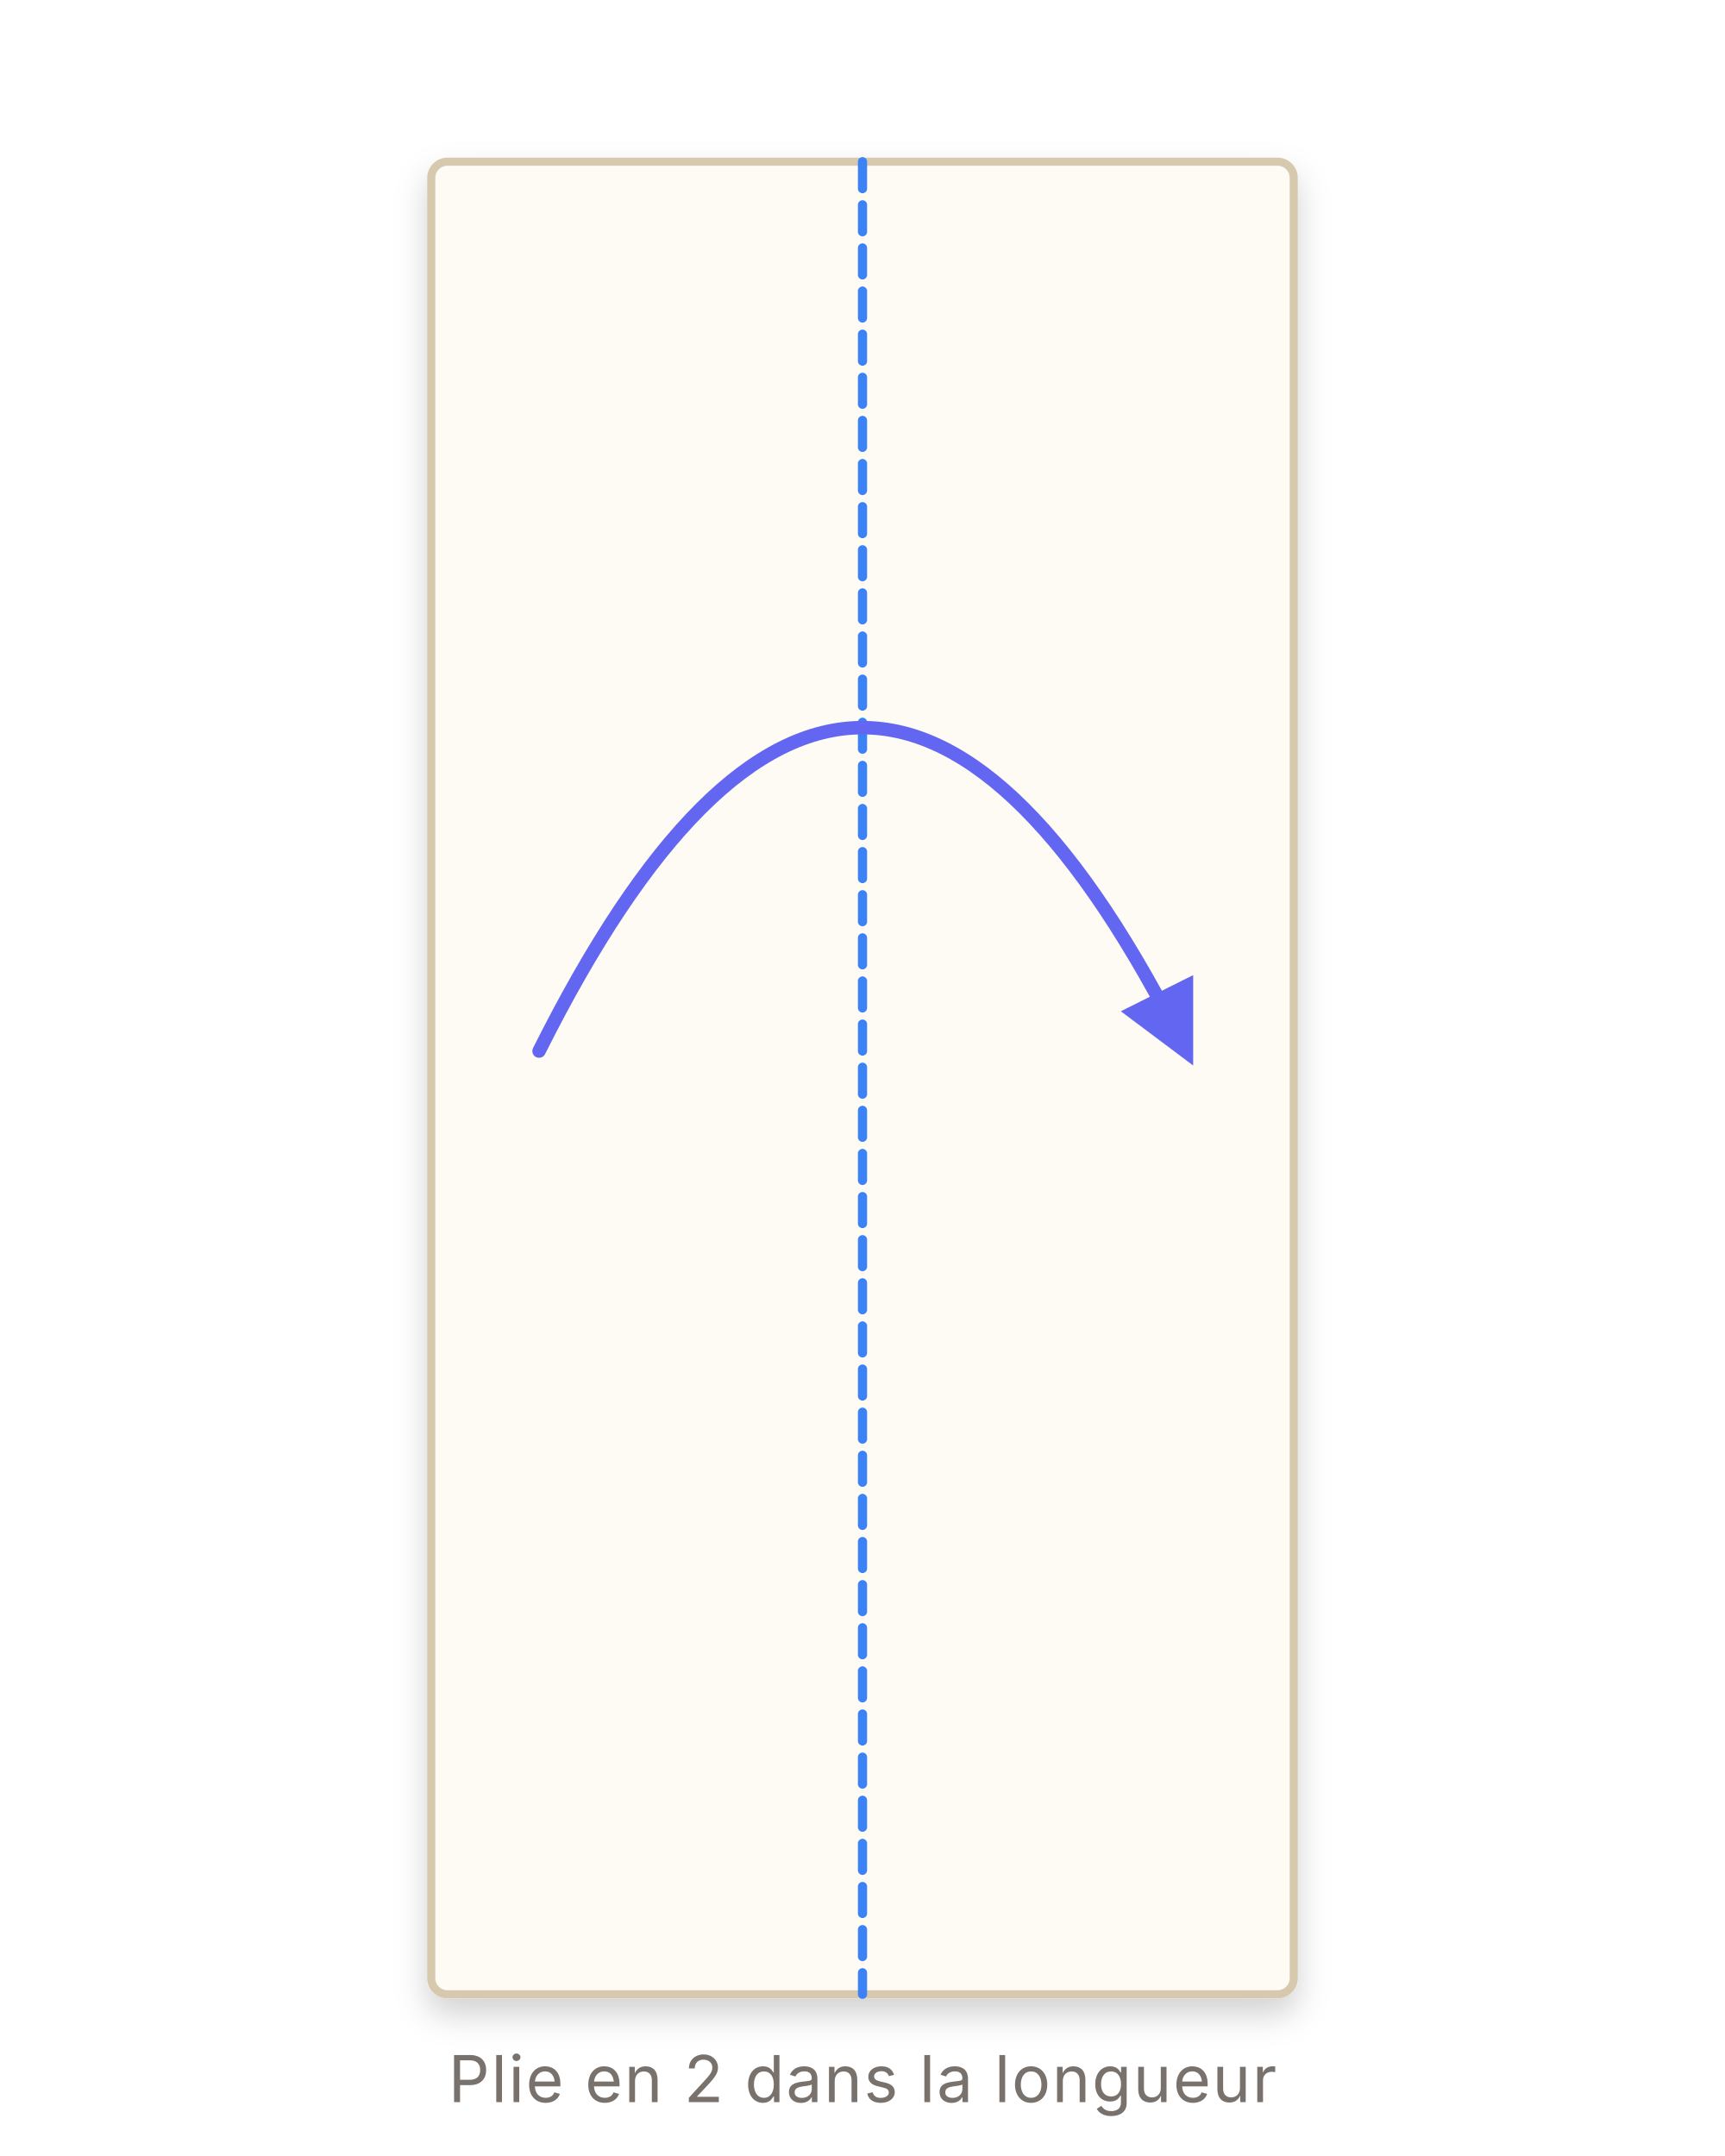
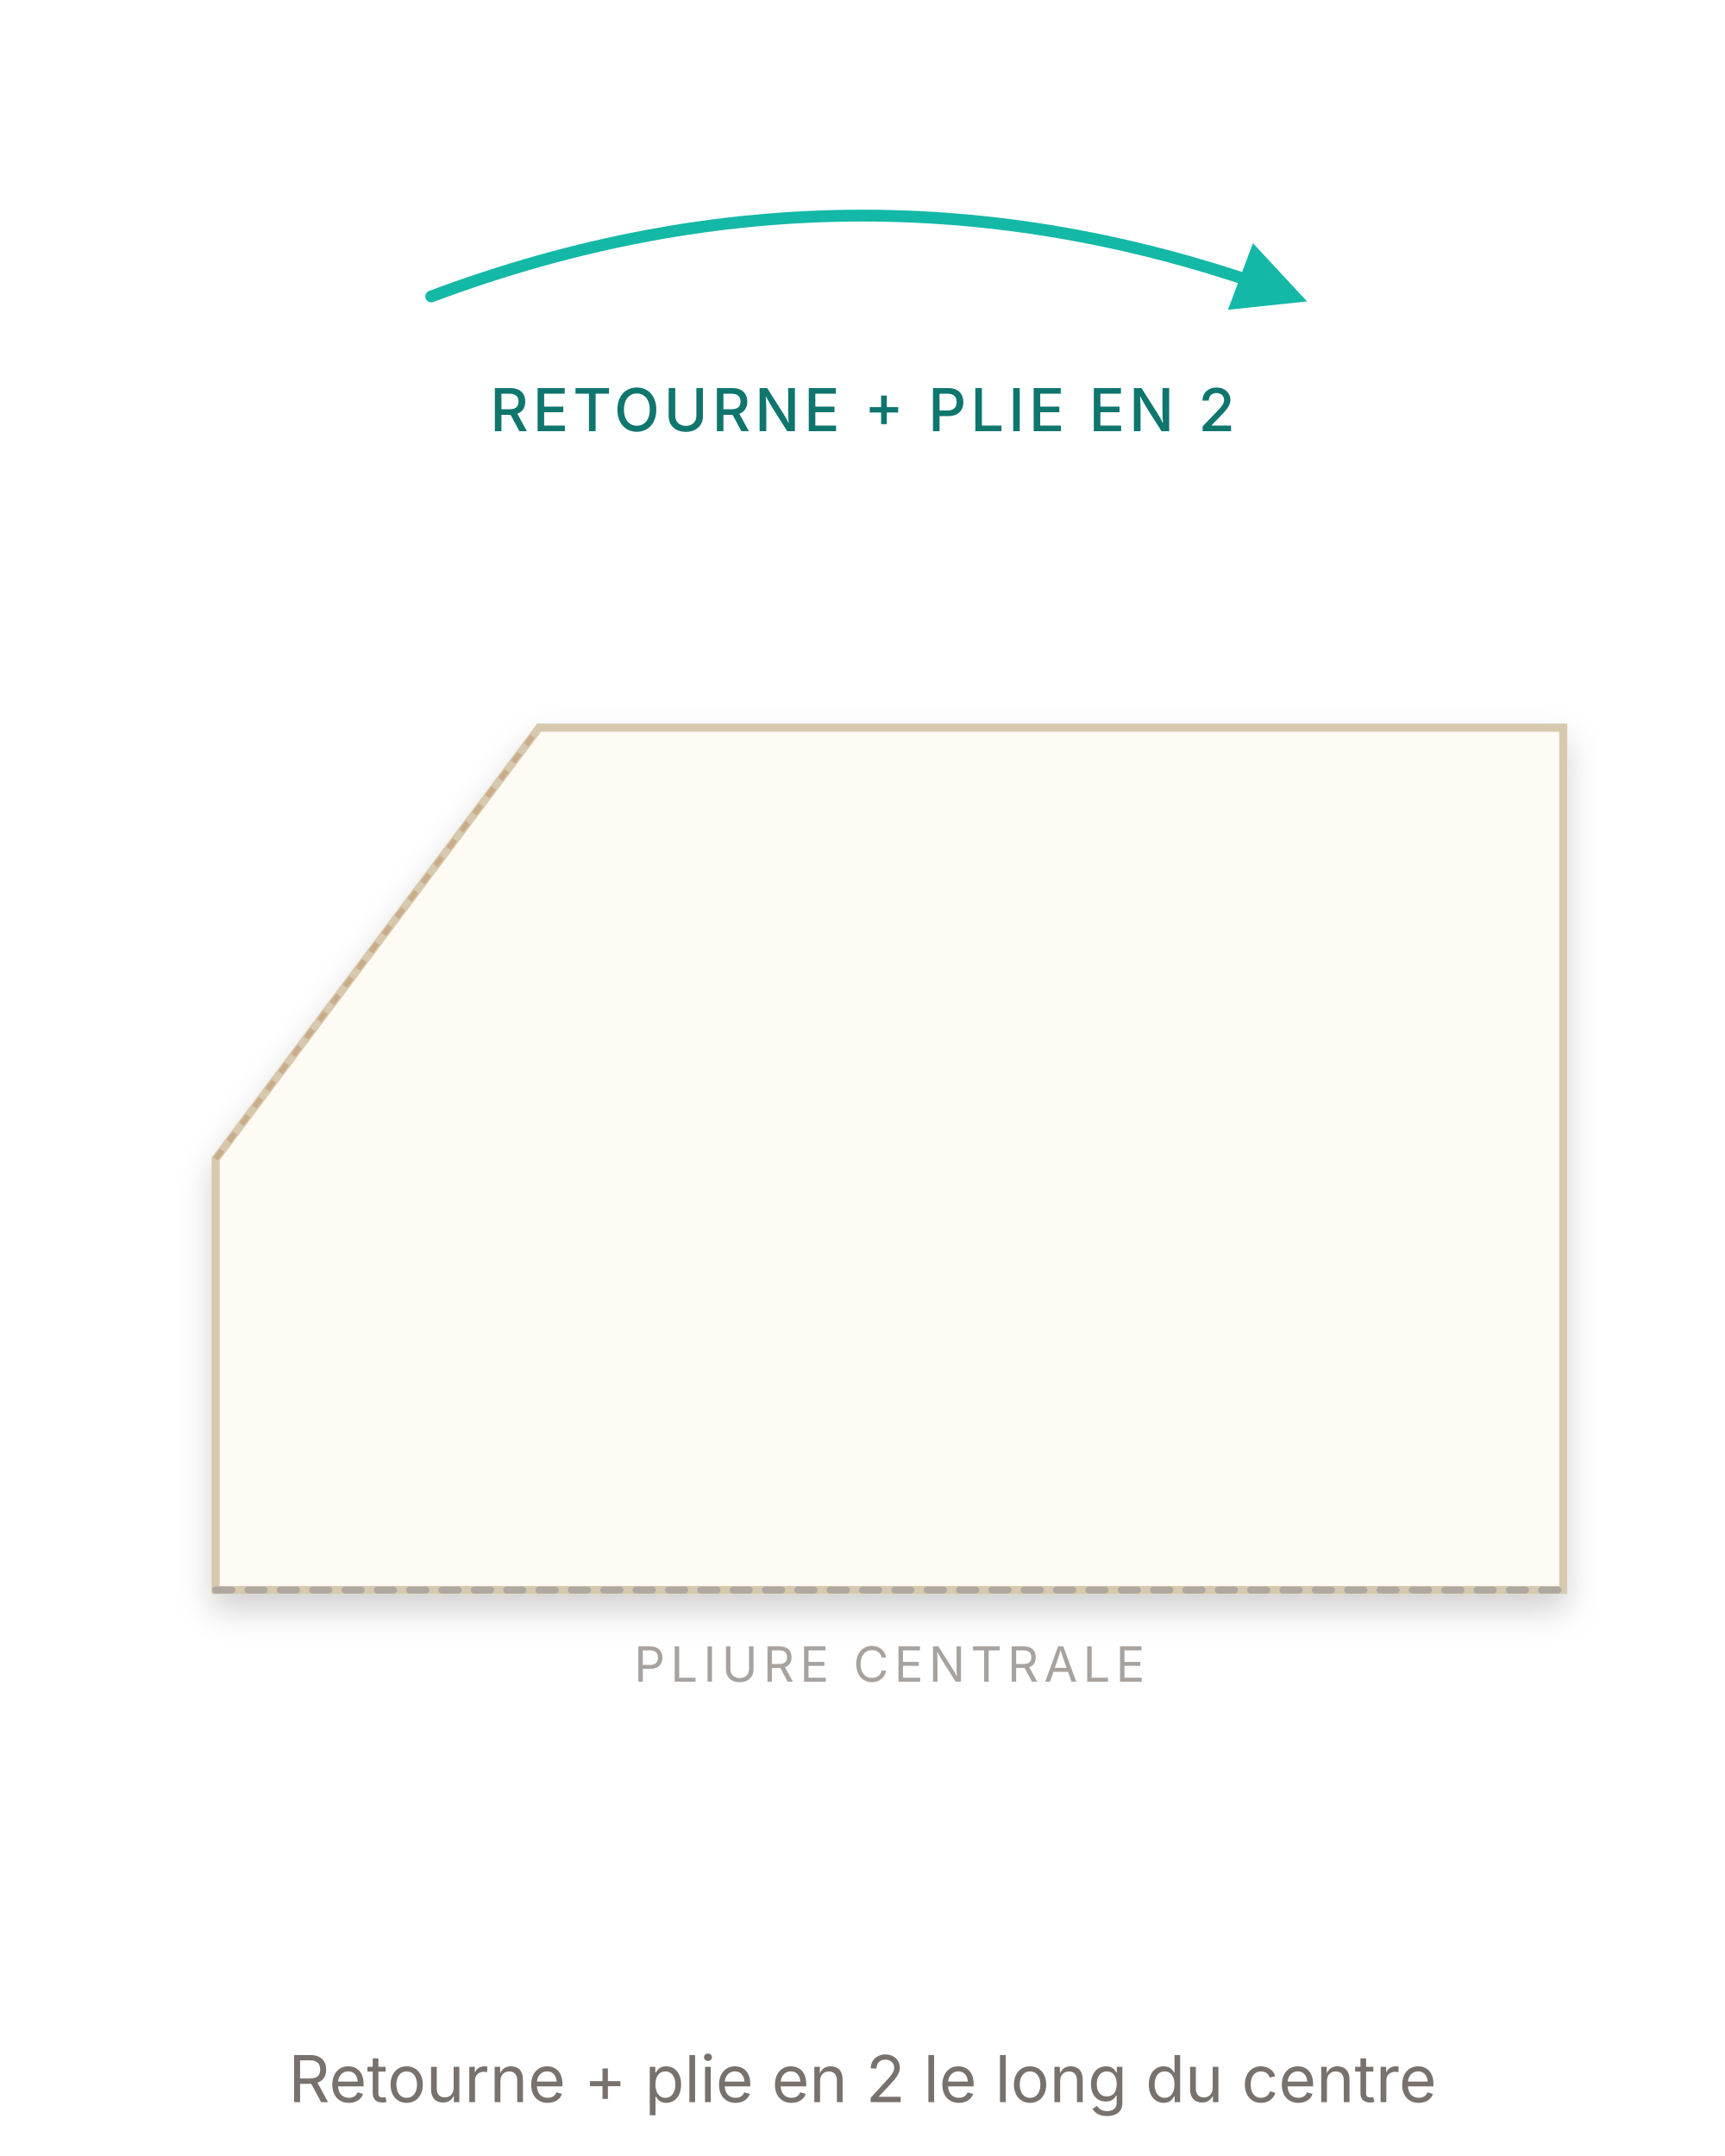
- <svg xmlns="http://www.w3.org/2000/svg" viewBox="0 0 320 400" fill="none" font-family="system-ui, -apple-system, sans-serif">
+ <svg xmlns="http://www.w3.org/2000/svg" viewBox="0 0 320 400" fill="none" font-family="system-ui,-apple-system,sans-serif">
  <defs>
    <filter id="ps" x="-10%" y="-10%" width="120%" height="120%">
      <feGaussianBlur in="SourceAlpha" stdDeviation="3" />
      <feOffset dx="0" dy="3" />
      <feComponentTransfer>
        <feFuncA type="linear" slope="0.18" />
      </feComponentTransfer>
      <feMerge>
        <feMergeNode />
        <feMergeNode in="SourceGraphic" />
      </feMerge>
    </filter>
    <marker id="arr" viewBox="0 0 10 10" refX="8" refY="5" markerWidth="6" markerHeight="6" orient="auto-start-reverse">
      <path d="M 0 0 L 10 5 L 0 10 z" fill="#6366f1" />
    </marker>
    <marker id="arrT" viewBox="0 0 10 10" refX="8" refY="5" markerWidth="6" markerHeight="6" orient="auto-start-reverse">
      <path d="M 0 0 L 10 5 L 0 10 z" fill="#14b8a6" />
    </marker>
    <linearGradient id="foldTri" x1="0" y1="0" x2="1" y2="1">
      <stop offset="0" stop-color="#fff7ed" />
      <stop offset="1" stop-color="#fed7aa" stop-opacity="0.7" />
    </linearGradient>
  </defs>
-   <rect x="80" y="30" width="160" height="340" rx="3" fill="#fefaf4" stroke="#d6c9ae" stroke-width="1.5" filter="url(#ps)" />
-   <line x1="160" y1="30" x2="160" y2="370" stroke="#3b82f6" stroke-width="1.7" stroke-dasharray="5 3" stroke-linecap="round" />
-   <path d="M 100 195 Q 160 75 220 195" stroke="#6366f1" stroke-width="2.5" stroke-linecap="round" fill="none" marker-end="url(#arr)" />
-   <text x="160" y="390" text-anchor="middle" font-size="12" fill="#78716c" letter-spacing="0.3">Plie en 2 dans la longueur</text>
+   <g>
+     <path d="M 80 55 Q 160 25 240 55" stroke="#14b8a6" stroke-width="2.2" stroke-linecap="round" fill="none" marker-end="url(#arrT)" />
+     <text x="160" y="80" text-anchor="middle" font-size="11" font-weight="500" fill="#0f766e" letter-spacing="0.8">RETOURNE + PLIE EN 2</text>
+   </g>
+   <polygon points="40,215 100,135 290,135 290,295 40,295" fill="#fefaf4" stroke="#d6c9ae" stroke-width="1.5" filter="url(#ps)" />
+   <line x1="40" y1="295" x2="290" y2="295" stroke="#a8a29e" stroke-width="1.3" stroke-dasharray="3 3" stroke-linecap="round" opacity="0.85" />
+   <text x="165" y="312" text-anchor="middle" font-size="9" fill="#a8a29e" letter-spacing="1">PLIURE CENTRALE</text>
+   <line x1="40" y1="215" x2="100" y2="135" stroke="#c4a07c" stroke-width="1" stroke-dasharray="2 2" opacity="0.7" />
+   <text x="160" y="390" text-anchor="middle" font-size="12" fill="#78716c">Retourne + plie en 2 le long du centre</text>
</svg>
